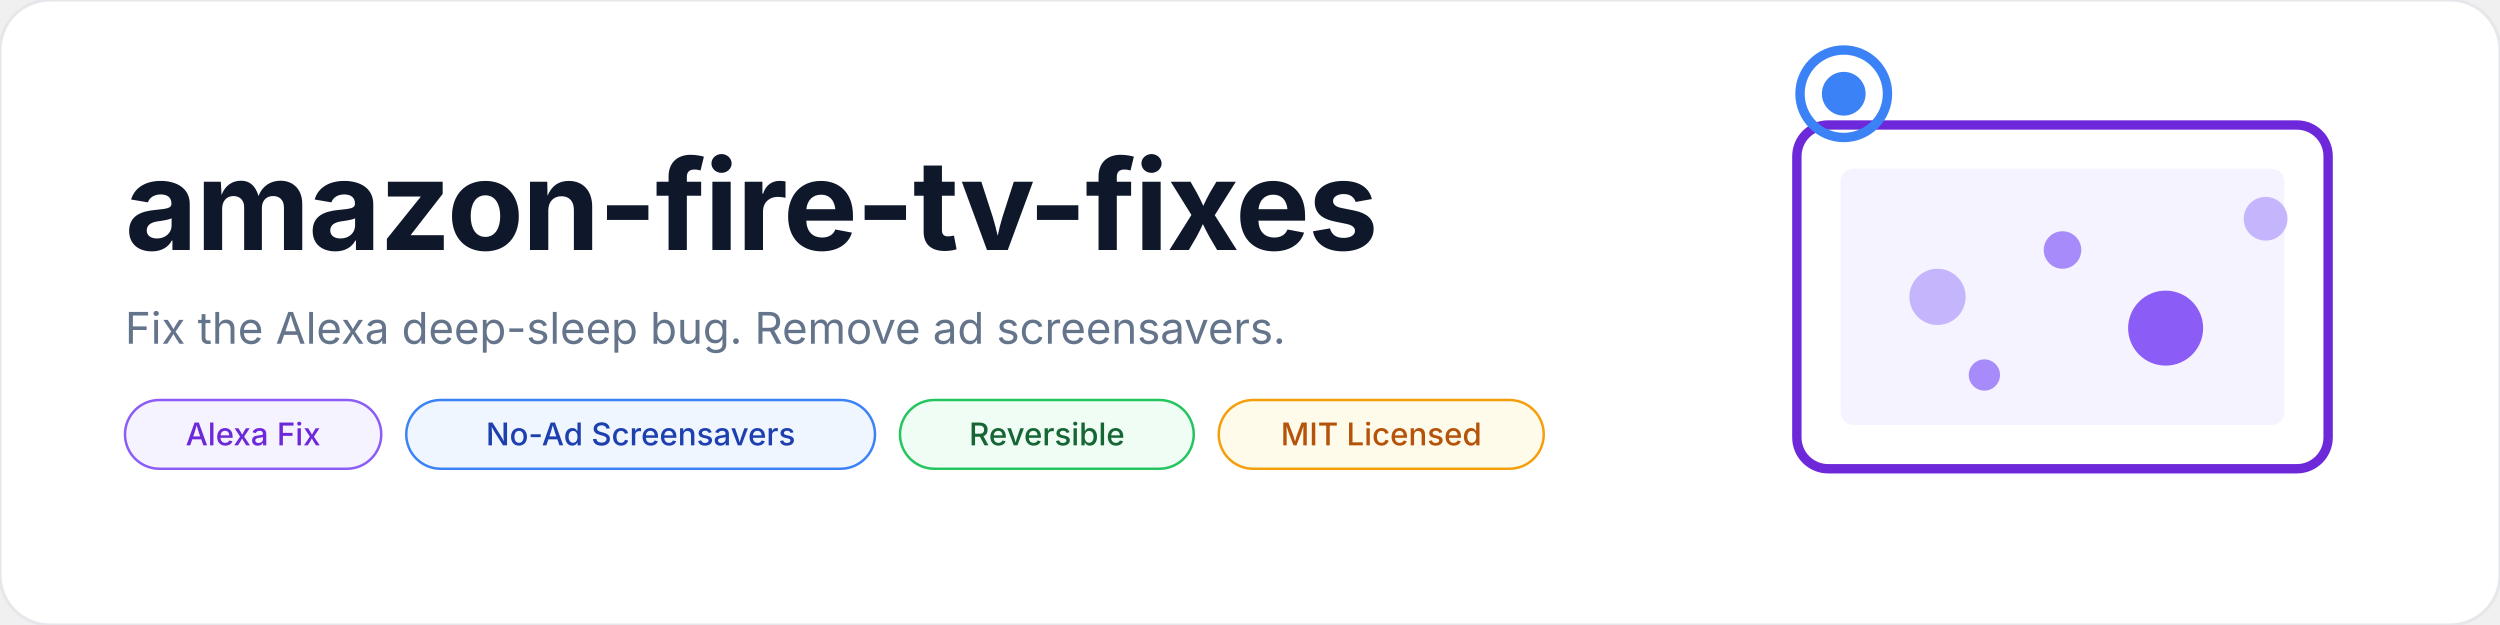
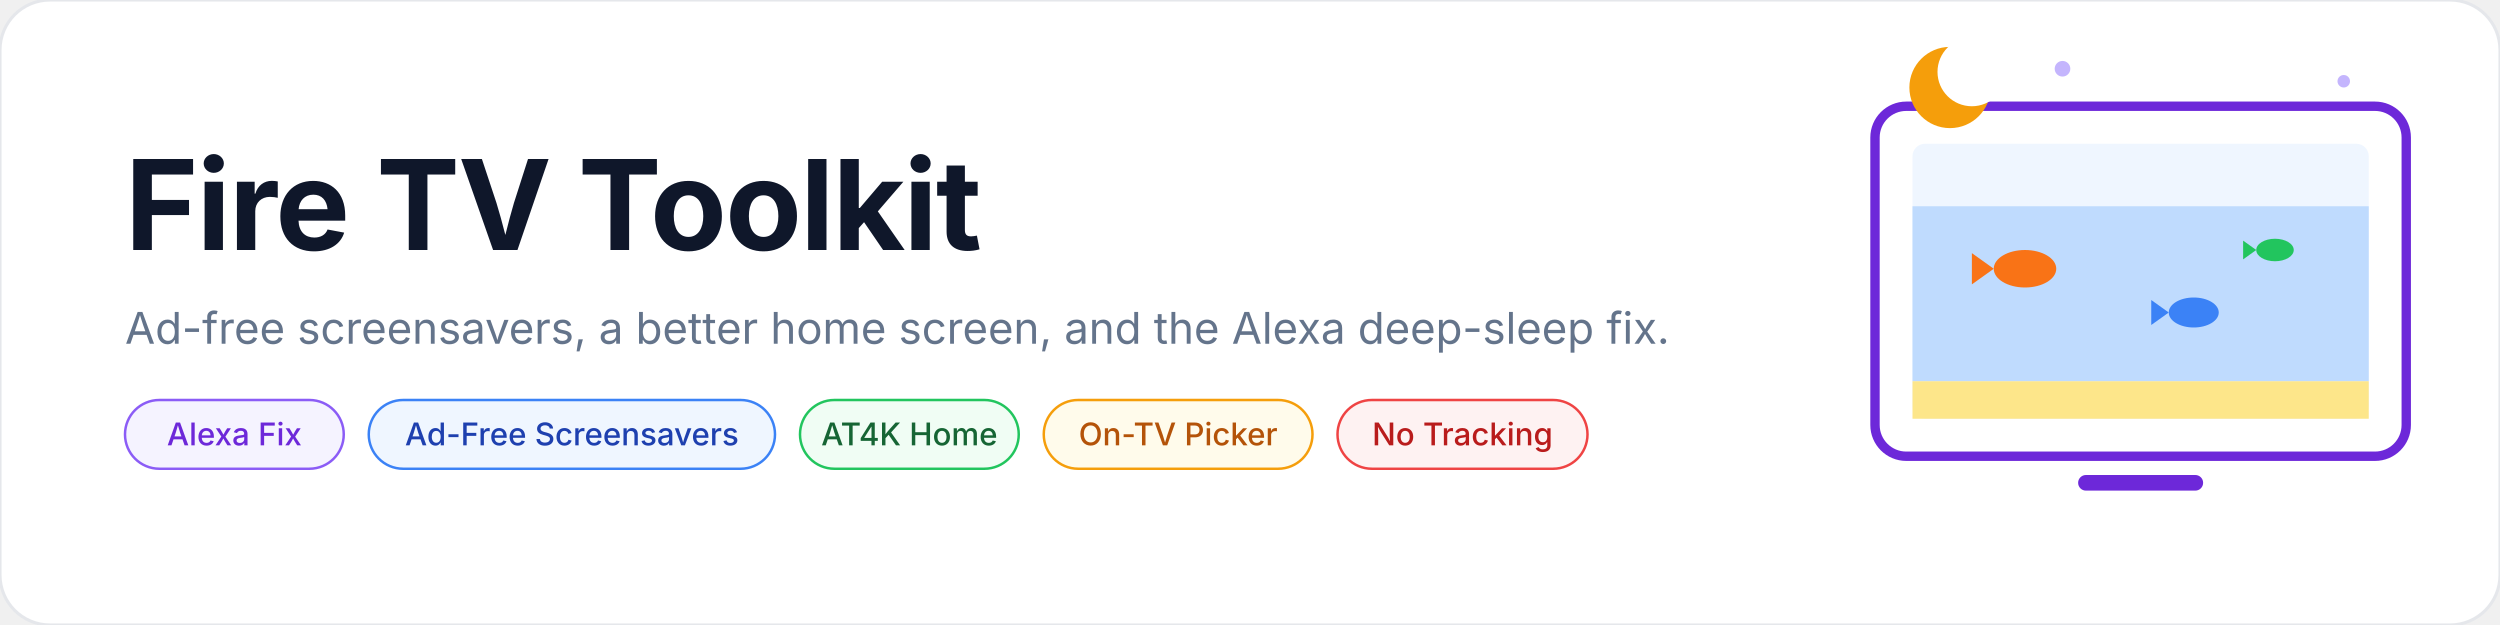
<svg xmlns="http://www.w3.org/2000/svg" width="800" height="200" viewBox="0 0 800 200">
  <rect width="800" height="200" fill="#fff" stroke="#e5e7eb" rx="16" />
-   <g transform="translate(575,40)">
-     <rect width="170" height="110" x="0" y="0" fill="none" stroke="#6d28d9" stroke-width="3" rx="10" />
-     <rect width="142" height="82" x="14" y="14" fill="#f5f3ff" rx="4" />
-     <circle cx="45" cy="55" r="9" fill="#c4b5fd" />
-     <circle cx="85" cy="40" r="6" fill="#a78bfa" />
-     <circle cx="118" cy="65" r="12" fill="#8b5cf6" />
-     <circle cx="150" cy="30" r="7" fill="#c4b5fd" />
-     <circle cx="60" cy="80" r="5" fill="#a78bfa" />
-     <circle cx="15" cy="-10" r="14" fill="none" stroke="#3b82f6" stroke-width="3" />
-     <circle cx="15" cy="-10" r="7" fill="#3b82f6" />
+   <g transform="translate(600,34)">
+     <rect width="170" height="112" fill="none" stroke="#6d28d9" stroke-width="3" rx="10" />
+     <rect width="146" height="88" x="12" y="12" fill="#eff6ff" rx="4" />
+     <rect width="146" height="56" x="12" y="32" fill="#bfdbfe" />
+     <rect width="146" height="12" x="12" y="88" fill="#fde68a" />
+     <ellipse cx="48" cy="52" rx="10.0" ry="6.0" fill="#f97316" />
+     <path d="M38.0 52 l-7.0 -5.0 v10.0 z" fill="#f97316" />
+     <ellipse cx="102" cy="66" rx="8.0" ry="4.8" fill="#3b82f6" />
+     <path d="M94.0 66 l-5.6 -4.0 v8.0 z" fill="#3b82f6" />
+     <ellipse cx="128" cy="46" rx="6.0" ry="3.6" fill="#22c55e" />
+     <path d="M122.0 46 l-4.2 -3.0 v6.0 z" fill="#22c55e" />
+     <circle cx="24" cy="-6" r="13" fill="#f59e0b" />
+     <circle cx="31" cy="-11" r="11" fill="#fff" />
+     <circle cx="60" cy="-12" r="2.5" fill="#c4b5fd" />
+     <circle cx="150" cy="-8" r="2" fill="#c4b5fd" />
+     <rect width="40" height="5" x="65" y="118" fill="#6d28d9" rx="2.5" />
  </g>
-   <text x="40" y="80" fill="#0f172a" font-family="system-ui, -apple-system, 'Segoe UI', sans-serif" font-size="40" font-weight="700" letter-spacing="-.5">amazon-fire-tv-fixes</text>
-   <text x="40" y="110" fill="#64748b" font-family="system-ui, -apple-system, 'Segoe UI', sans-serif" font-size="14">Fix the Alexa deep-sleep bug. Remove ad screensavers.</text>
+   <text x="40" y="80" fill="#0f172a" font-family="system-ui, -apple-system, 'Segoe UI', sans-serif" font-size="40" font-weight="700" letter-spacing="-.5">Fire TV Toolkit</text>
+   <text x="40" y="110" fill="#64748b" font-family="system-ui, -apple-system, 'Segoe UI', sans-serif" font-size="14">Ad-free screensavers, a better home screen, and the Alexa deep-sleep fix.</text>
  <g font-family="system-ui, -apple-system, 'Segoe UI', sans-serif" font-size="10" font-weight="500" text-anchor="middle">
-     <rect width="82" height="22" x="40" y="128" fill="#f5f3ff" stroke="#8b5cf6" stroke-width=".8" rx="11" />
-     <text x="81" y="142.5" fill="#6d28d9">Alexa Fix</text>
-     <rect width="150" height="22" x="130" y="128" fill="#eff6ff" stroke="#3b82f6" stroke-width=".8" rx="11" />
-     <text x="205" y="142.5" fill="#1e40af">No-Ad Screensavers</text>
-     <rect width="94" height="22" x="288" y="128" fill="#f0fdf4" stroke="#22c55e" stroke-width=".8" rx="11" />
-     <text x="335" y="142.5" fill="#166534">Reversible</text>
-     <rect width="104" height="22" x="390" y="128" fill="#fffbeb" stroke="#f59e0b" stroke-width=".8" rx="11" />
-     <text x="442" y="142.5" fill="#b45309">MIT Licensed</text>
+     <rect width="70" height="22" x="40" y="128" fill="#f5f3ff" stroke="#8b5cf6" stroke-width=".8" rx="11" />
+     <text x="75" y="142.5" fill="#6d28d9">Alexa Fix</text>
+     <rect width="130" height="22" x="118" y="128" fill="#eff6ff" stroke="#3b82f6" stroke-width=".8" rx="11" />
+     <text x="183" y="142.5" fill="#1e40af">Ad-Free Screensavers</text>
+     <rect width="70" height="22" x="256" y="128" fill="#f0fdf4" stroke="#22c55e" stroke-width=".8" rx="11" />
+     <text x="291" y="142.5" fill="#166534">AT4K Home</text>
+     <rect width="86" height="22" x="334" y="128" fill="#fffbeb" stroke="#f59e0b" stroke-width=".8" rx="11" />
+     <text x="377" y="142.5" fill="#b45309">On-TV Picker</text>
+     <rect width="80" height="22" x="428" y="128" fill="#fef2f2" stroke="#ef4444" stroke-width=".8" rx="11" />
+     <text x="468" y="142.5" fill="#b91c1c">No Tracking</text>
  </g>
</svg>
